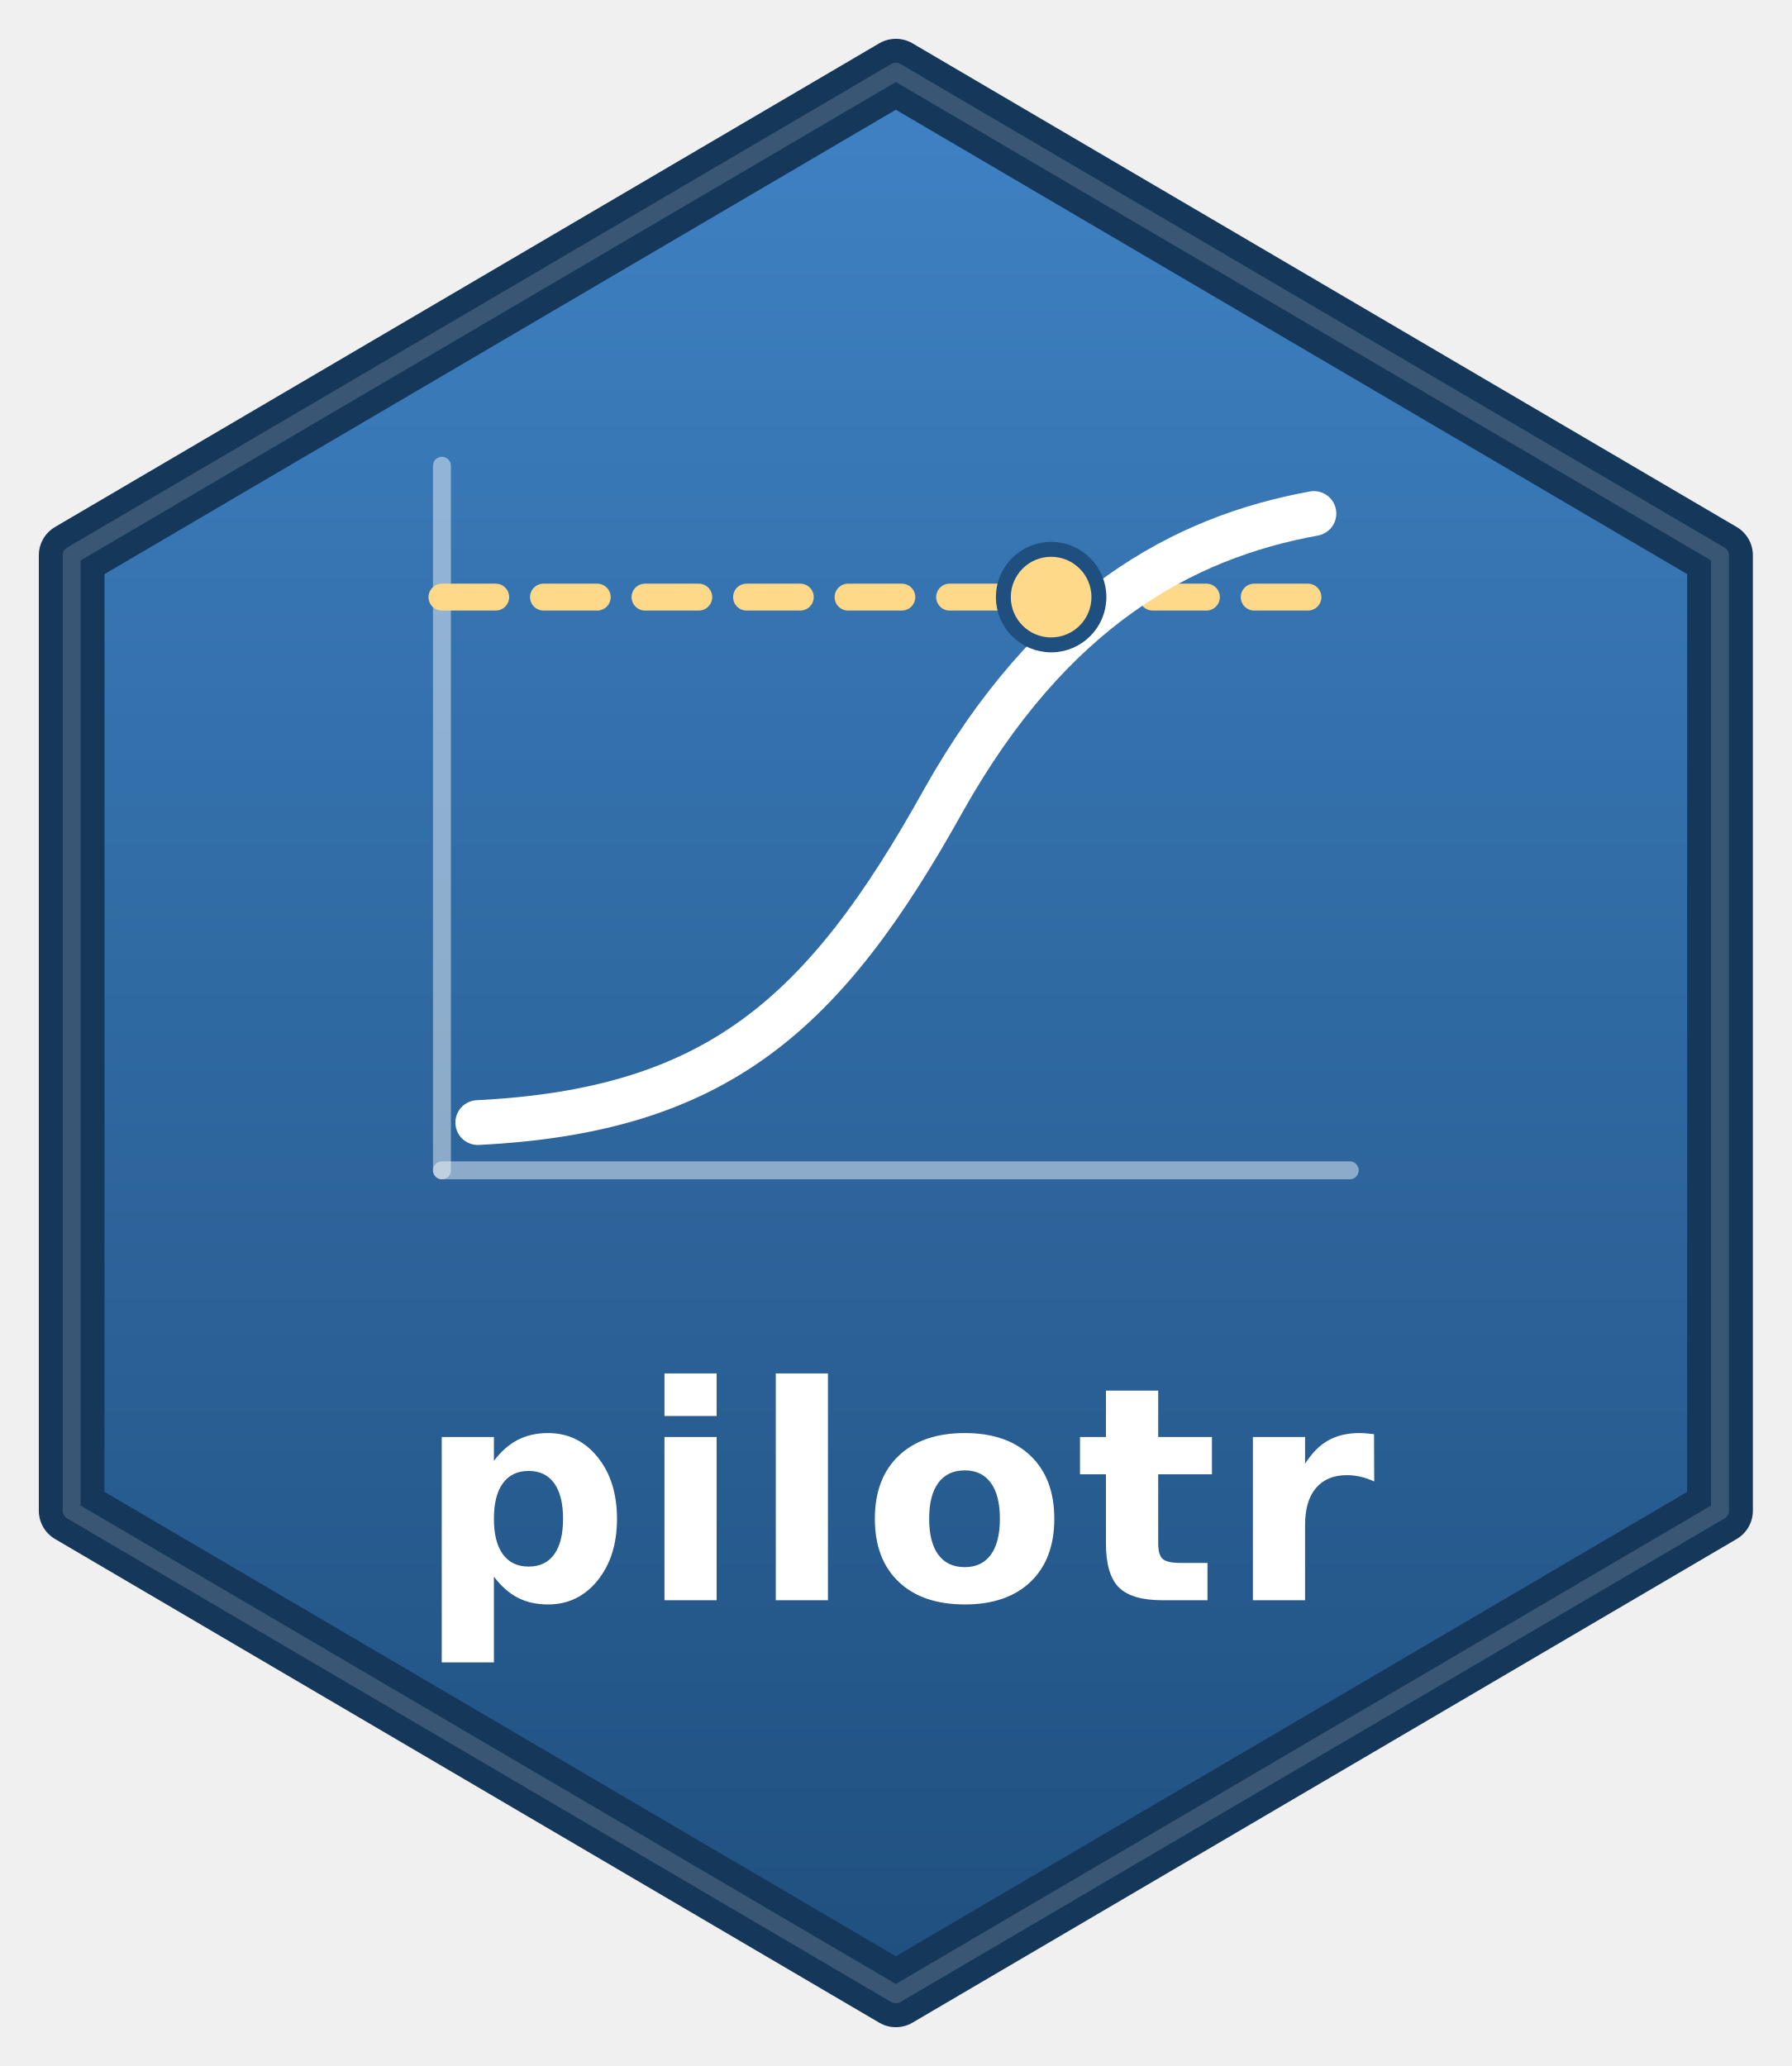
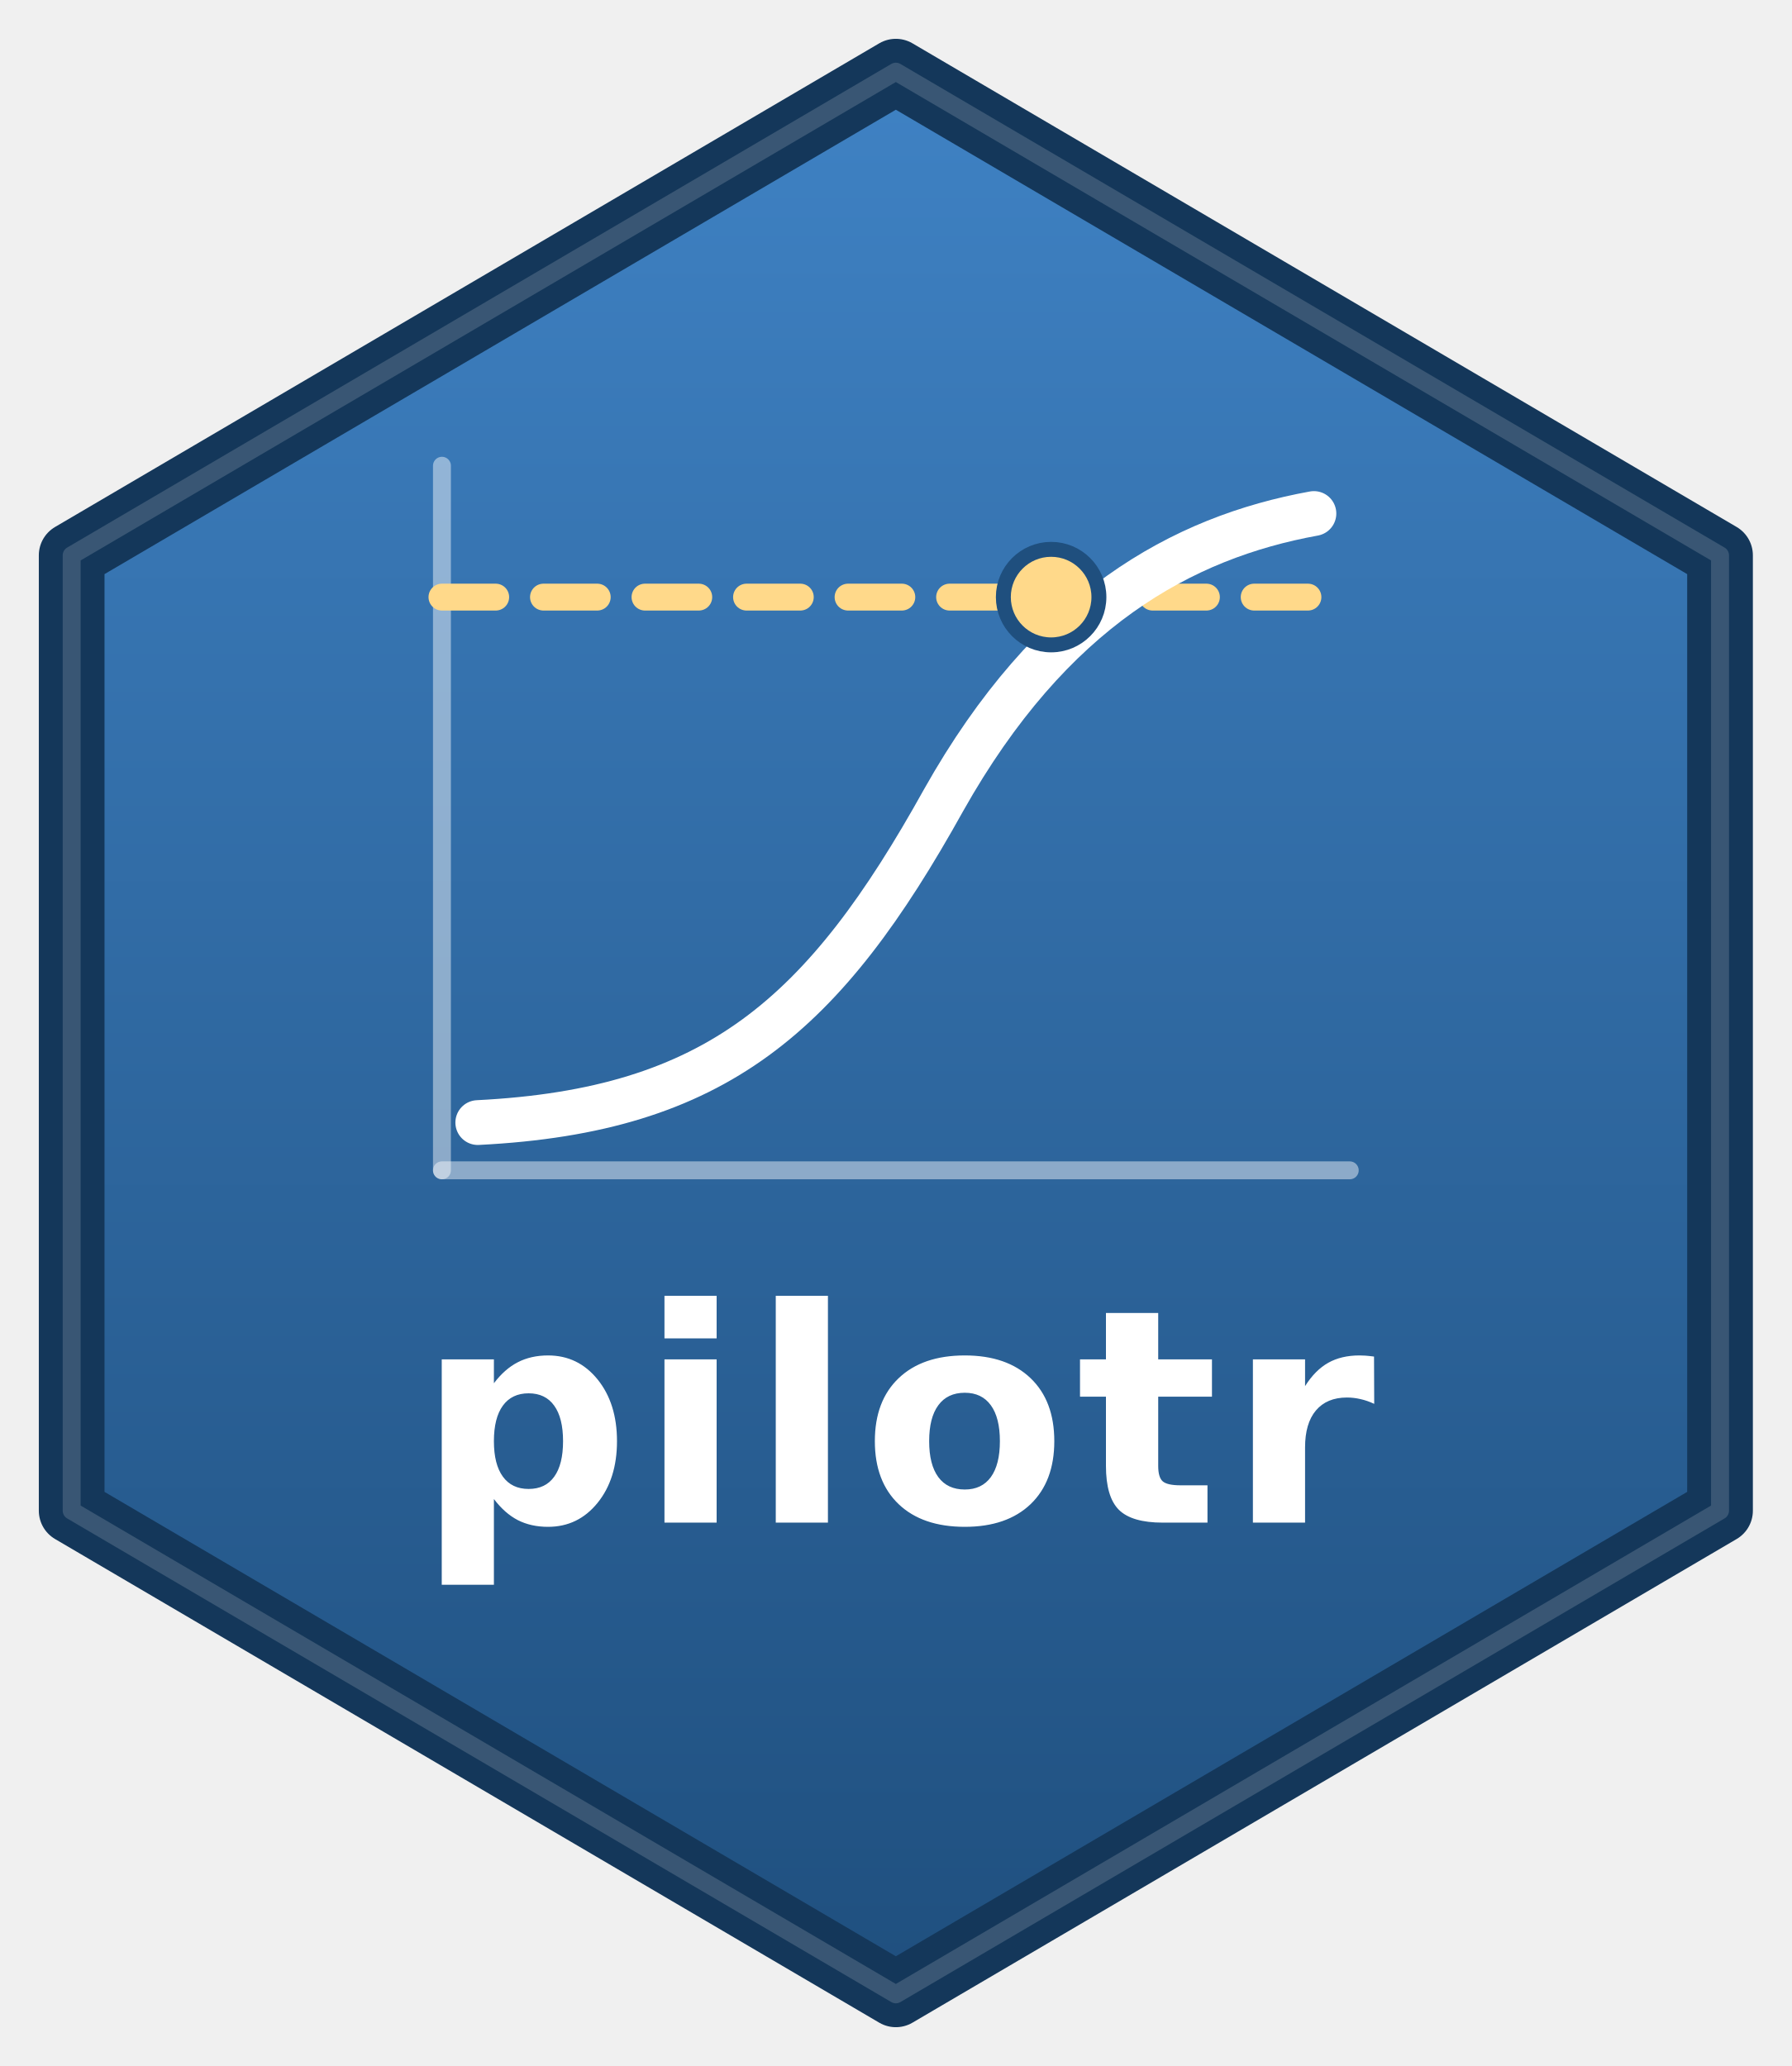
<svg xmlns="http://www.w3.org/2000/svg" viewBox="0 0 300 346" width="300" height="346">
  <defs>
    <linearGradient id="hexbg" x1="0" y1="0" x2="0" y2="1">
      <stop offset="0" stop-color="#3f82c4" />
      <stop offset="1" stop-color="#1f4f7e" />
    </linearGradient>
  </defs>
  <polygon points="150,12 288,93 288,253 150,334 12,253 12,93" fill="url(#hexbg)" stroke="#14375a" stroke-width="11" stroke-linejoin="round" />
  <polygon points="150,12 288,93 288,253 150,334 12,253 12,93" fill="none" stroke="#ffffff" stroke-opacity="0.16" stroke-width="3" stroke-linejoin="round" />
  <g stroke-linecap="round">
    <line x1="74" y1="78" x2="74" y2="196" stroke="#ffffff" stroke-opacity="0.45" stroke-width="3" />
    <line x1="74" y1="196" x2="226" y2="196" stroke="#ffffff" stroke-opacity="0.45" stroke-width="3" />
    <line x1="74" y1="100" x2="226" y2="100" stroke="#ffd98a" stroke-width="4.5" stroke-dasharray="9 8" />
    <path d="M 80 188 C 120 186 138 170 158 134 C 176 102 198 90 220 86" fill="none" stroke="#ffffff" stroke-width="7.5" stroke-linejoin="round" />
    <circle cx="176" cy="100" r="8" fill="#ffd98a" stroke="#1f4f7e" stroke-width="2.5" />
  </g>
-   <text x="150" y="268" text-anchor="middle" font-family="DejaVu Sans, Verdana, Arial, sans-serif" font-size="50" font-weight="700" fill="#ffffff" letter-spacing="1.5">pilotr</text>
+   <text x="150" y="255" text-anchor="middle" font-family="DejaVu Sans, Verdana, Arial, sans-serif" font-size="50" font-weight="700" fill="#ffffff" letter-spacing="1.5">pilotr</text>
</svg>
